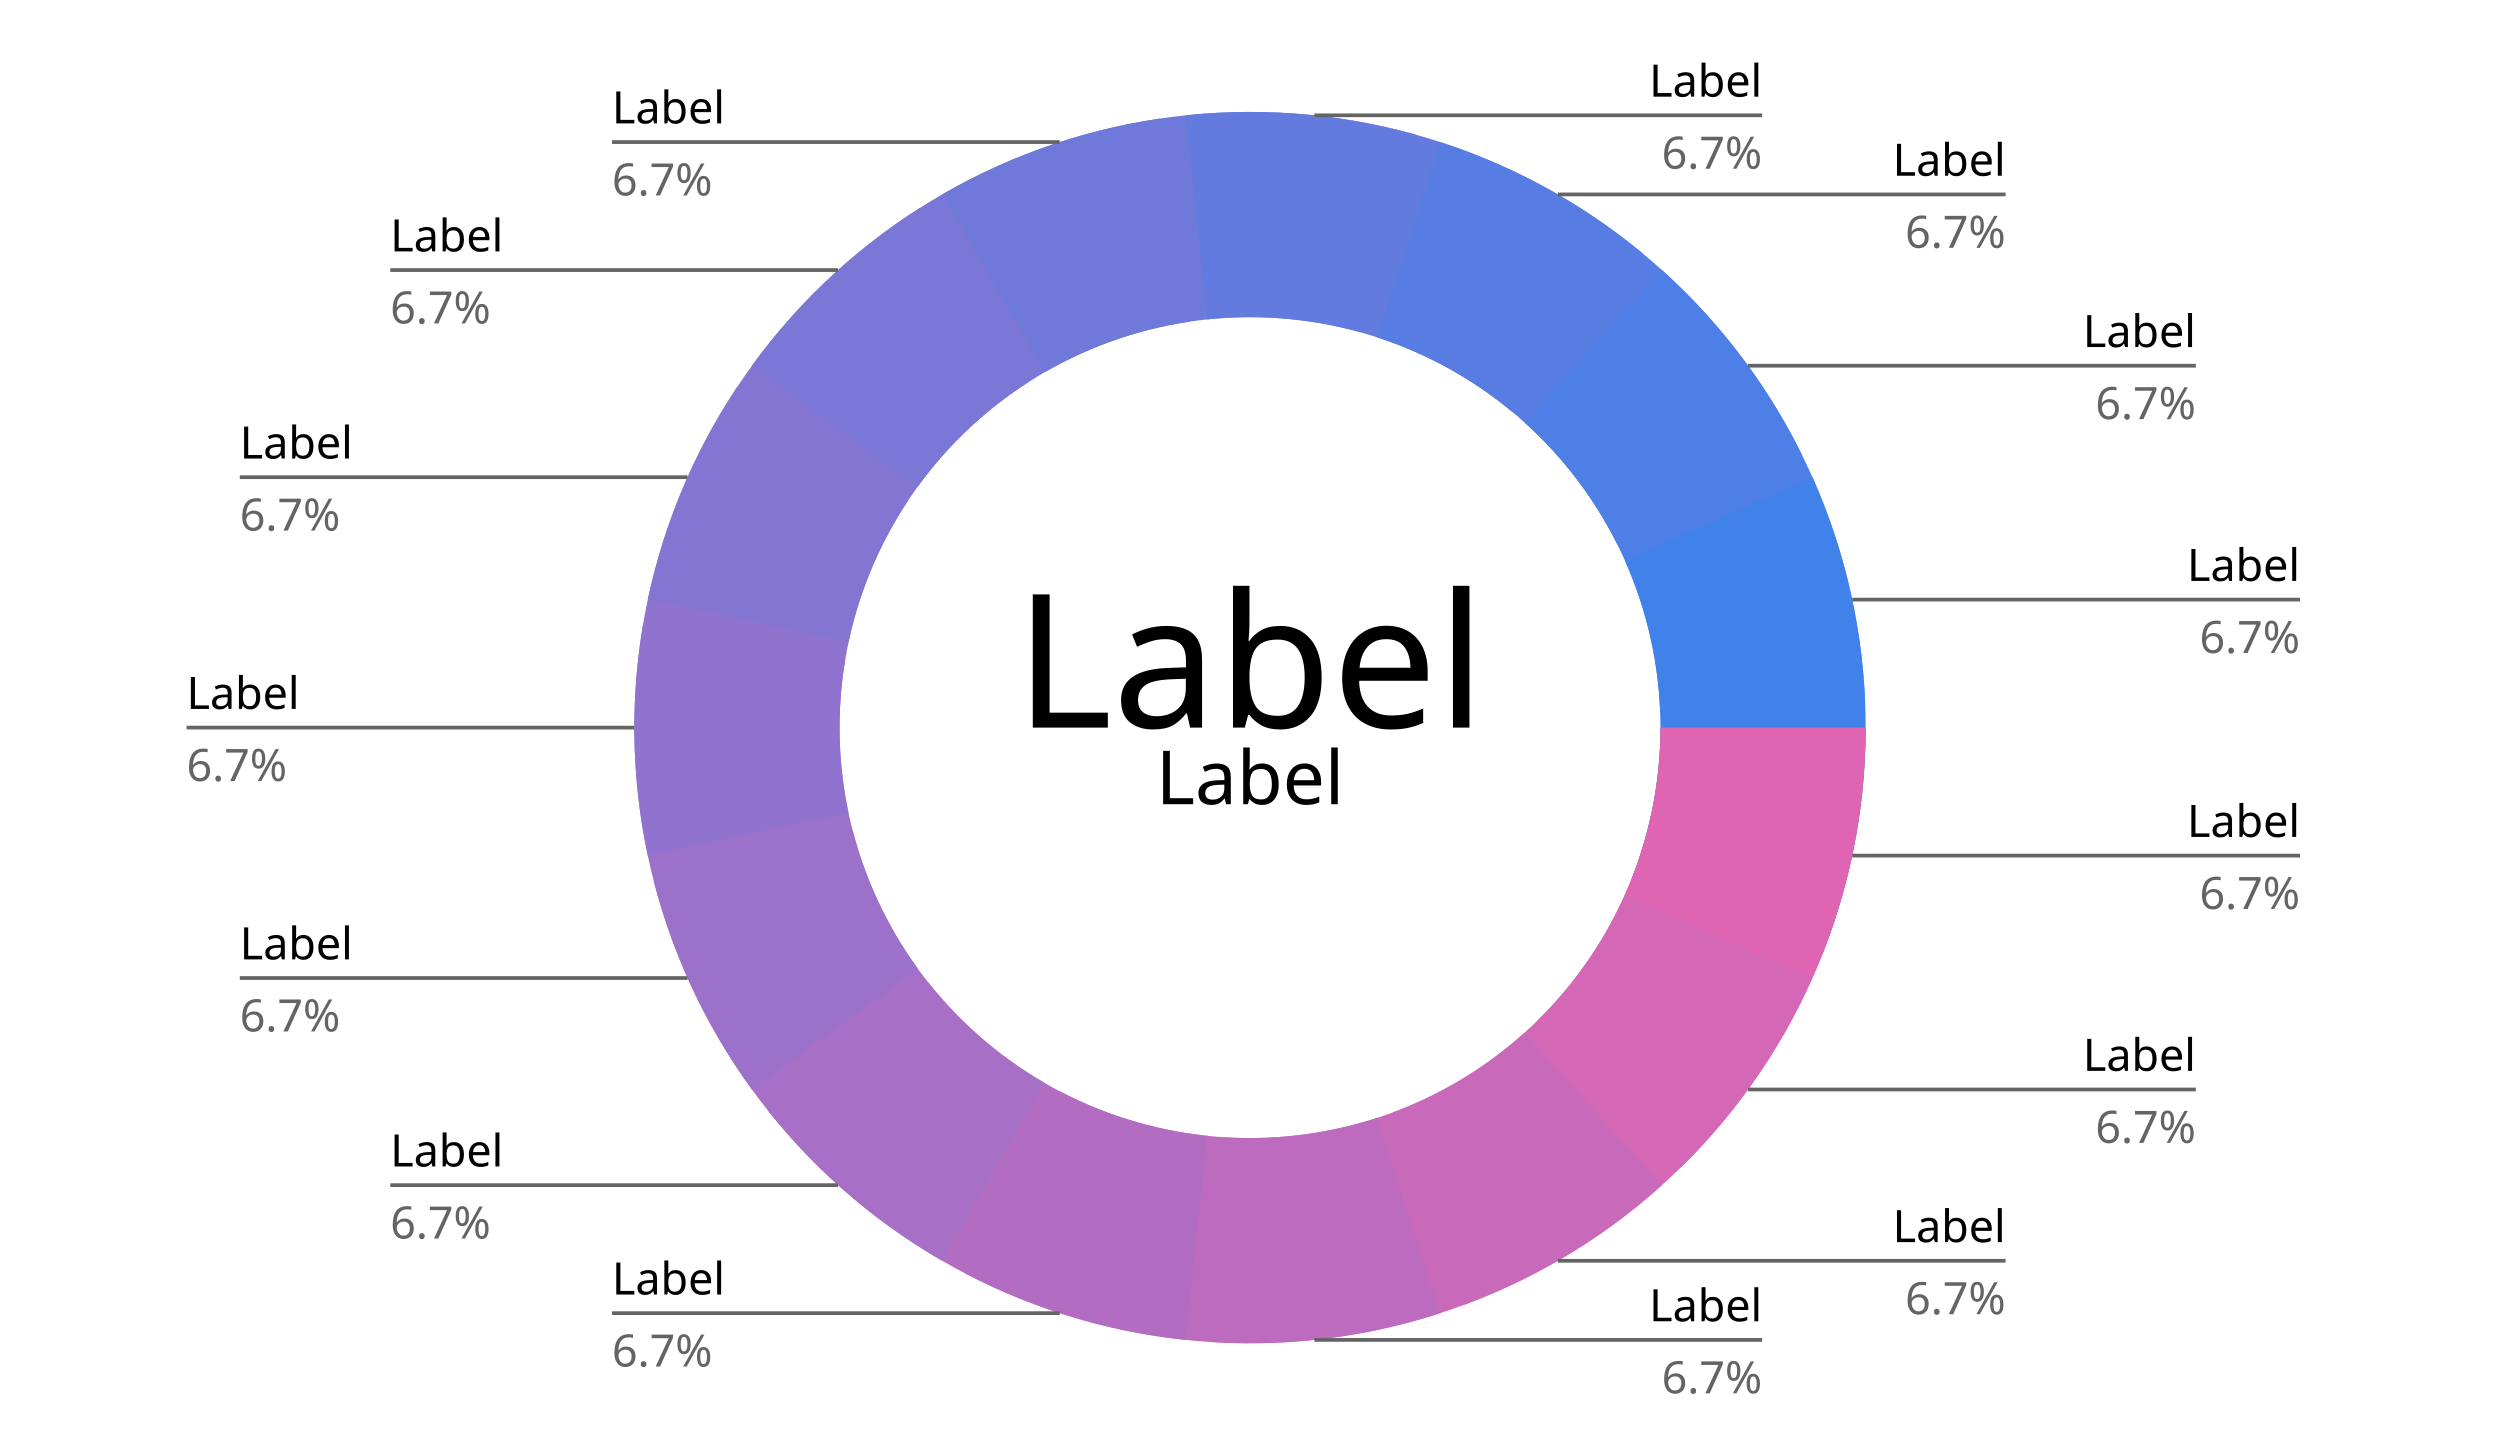
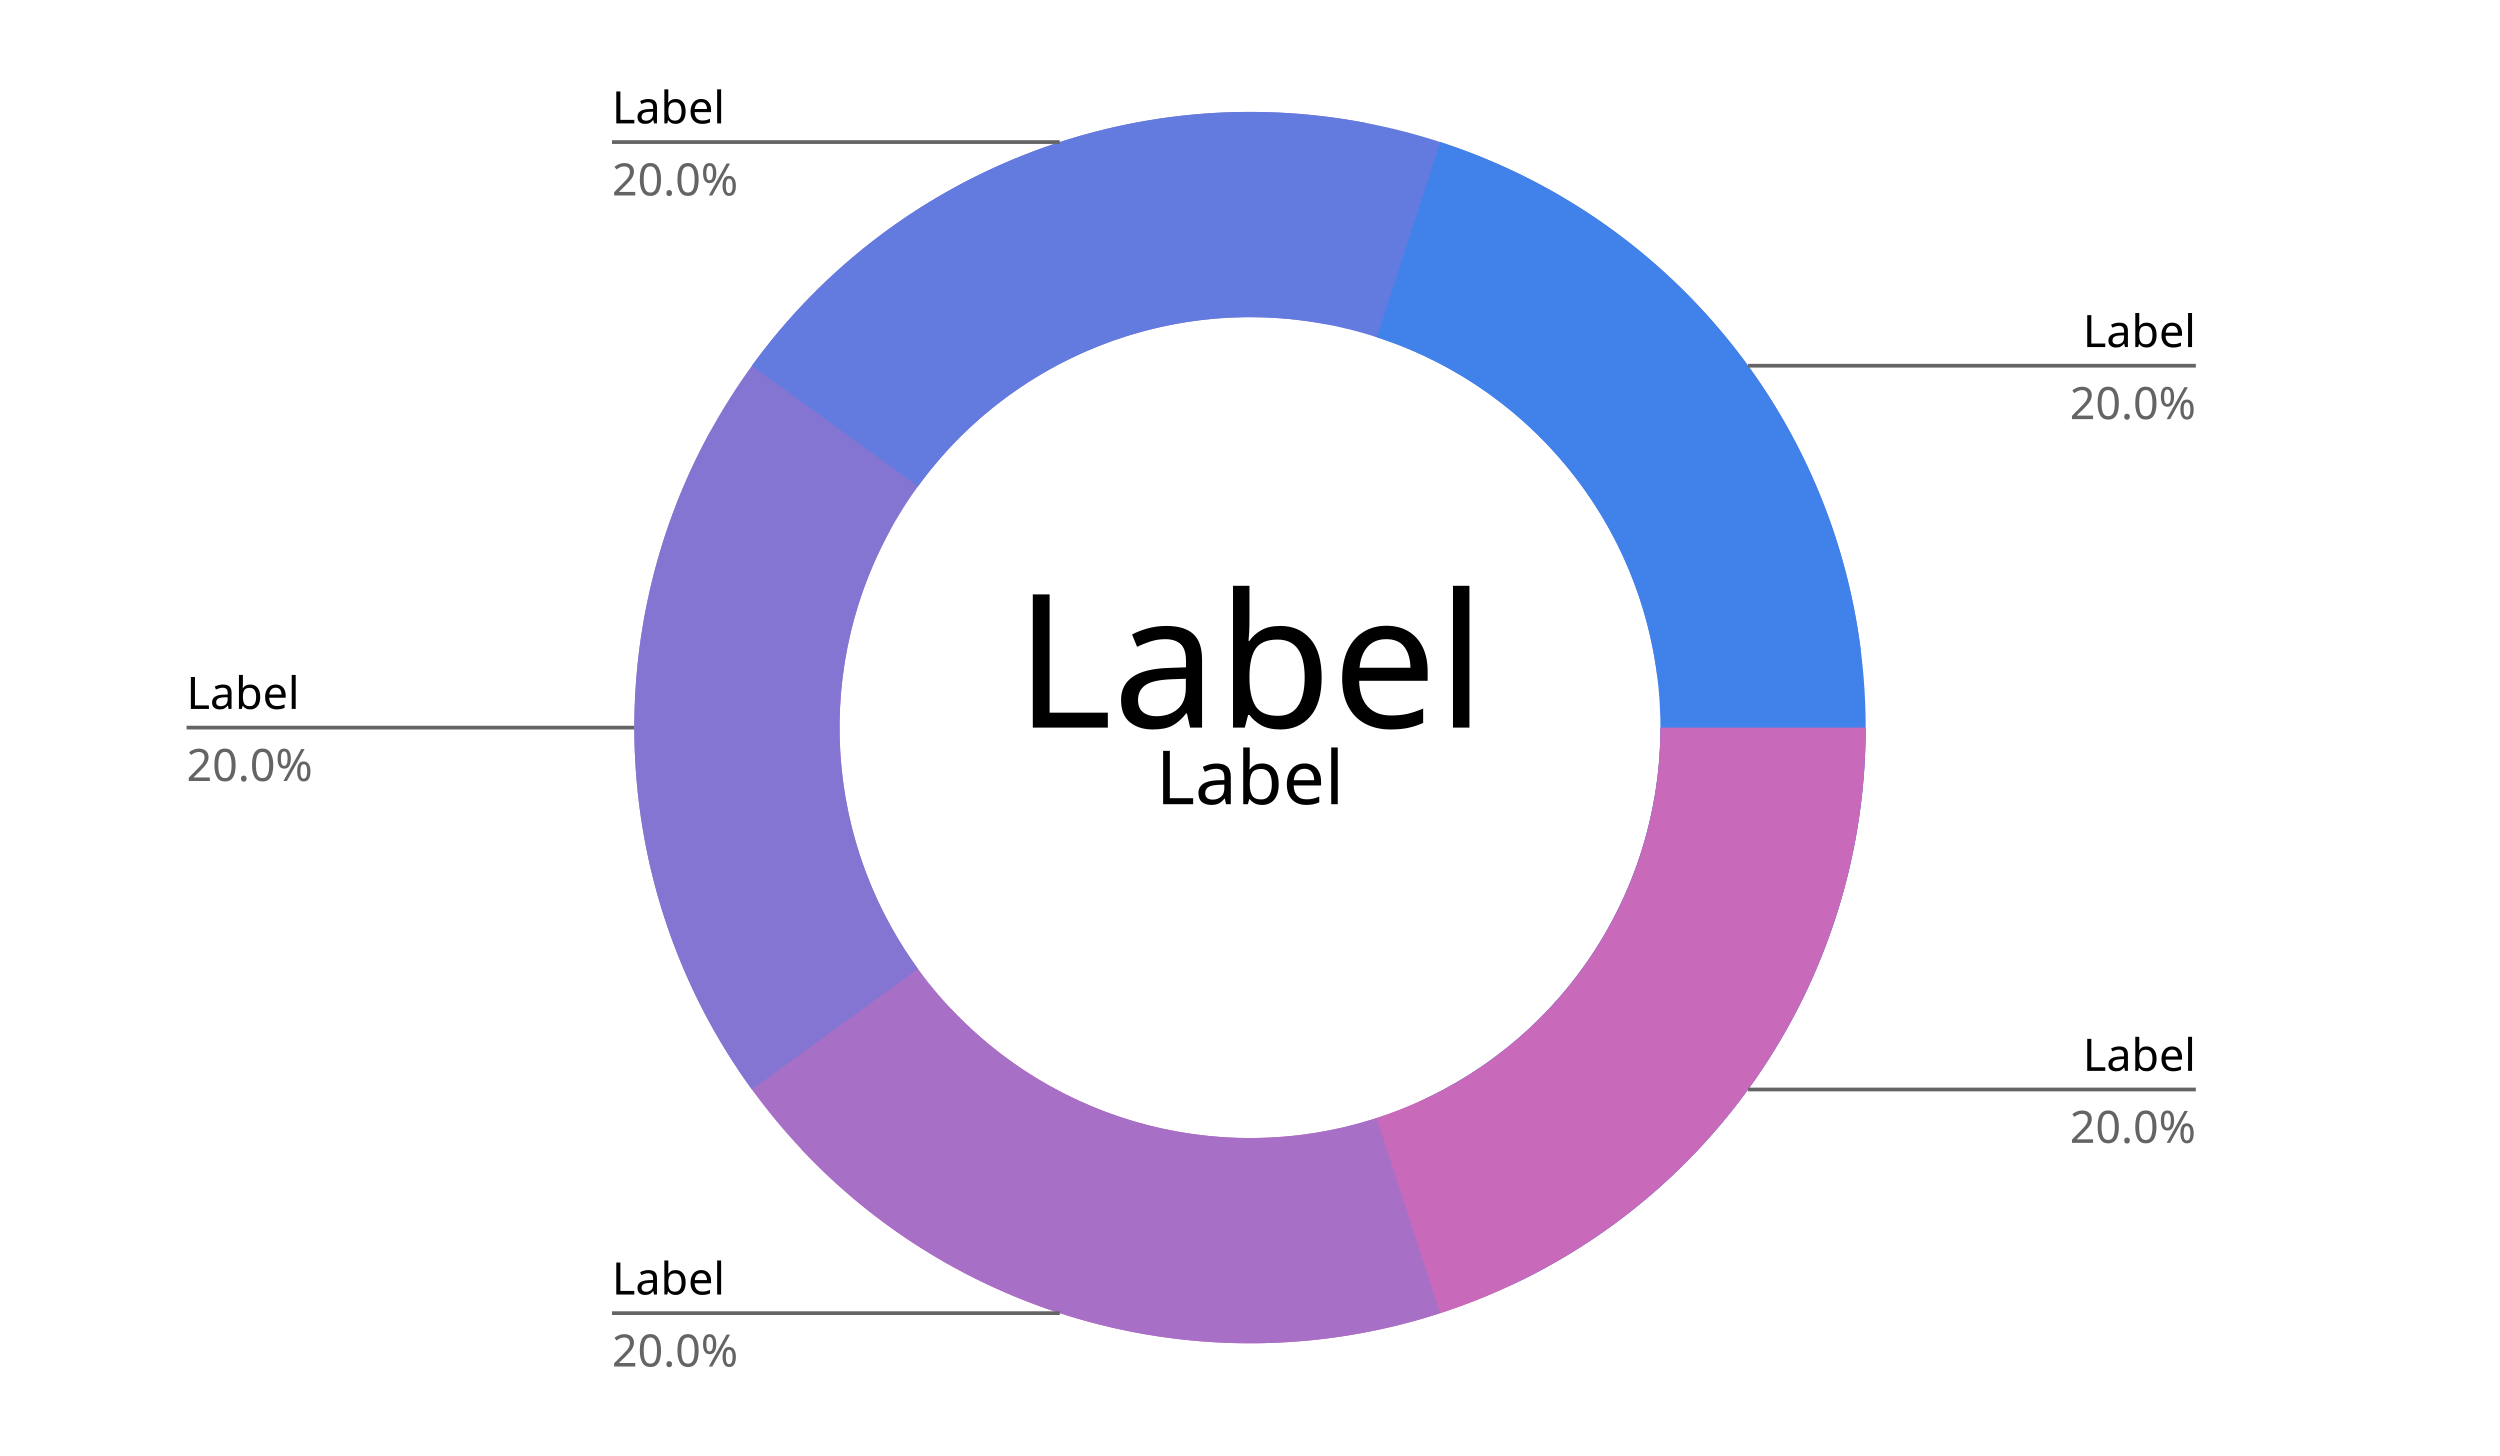
<svg xmlns="http://www.w3.org/2000/svg" style="font-family: sans-serif;" version="1.1" viewBox="0 0 670 390" stroke-width="1">
  <defs>
    <clipPath id="fuckyou">
      <rect x="15" y="15" width="640" height="360" />
    </clipPath>
  </defs>
  <g font-size="12">
    <g clip-path="url(#fuckyou)">
-       <path d="M 500 195 A 165 165 0 0 1 450.444 312.888 L 411.963 273.592 A 110 110 0 0 0 445 195" fill="#df65b2" />
-       <path d="M 485.735 262.112 A 165 165 0 0 1 392.514 349.652 L 373.343 298.101 A 110 110 0 0 0 435.49 239.741" fill="#d467b6" />
-       <path d="M 445.407 317.619 A 165 165 0 0 1 324.64 359.674 L 328.093 304.783 A 110 110 0 0 0 408.604 276.746" fill="#c969ba" />
-       <path d="M 385.988 351.924 A 165 165 0 0 1 258.556 341.224 L 284.037 292.482 A 110 110 0 0 0 368.992 299.616" fill="#bd6bbe" />
-       <path d="M 317.753 359.096 A 165 165 0 0 1 205.691 297.489 L 248.794 263.326 A 110 110 0 0 0 323.502 304.397" fill="#b26dc2" />
-       <path d="M 252.5 337.894 A 165 165 0 0 1 175.184 236.034 L 228.456 222.356 A 110 110 0 0 0 280 290.263" fill="#a76fc6" />
-       <path d="M 201.512 291.985 A 165 165 0 0 1 172.311 167.483 L 226.54 176.655 A 110 110 0 0 0 246.008 259.656" fill="#9c71ca" />
-       <path d="M 173.606 229.305 A 165 165 0 0 1 197.568 103.69 L 243.379 134.127 A 110 110 0 0 0 227.404 217.87" fill="#9073ce" />
-       <path d="M 173.606 160.695 A 165 165 0 0 1 246.589 55.686 L 276.059 102.124 A 110 110 0 0 0 227.404 172.13" fill="#8575d2" />
-       <path d="M 201.512 98.015 A 165 165 0 0 1 310.896 31.77 L 318.931 86.18 A 110 110 0 0 0 246.008 130.344" fill="#7a77d6" />
-       <path d="M 252.5 52.106 A 165 165 0 0 1 379.372 36.078 L 364.581 89.052 A 110 110 0 0 0 280 99.737" fill="#6f79da" />
-       <path d="M 317.753 30.904 A 165 165 0 0 1 440.175 67.865 L 405.117 110.244 A 110 110 0 0 0 323.502 85.603" fill="#637bde" />
-       <path d="M 385.988 38.076 A 165 165 0 0 1 482.792 121.635 L 433.528 146.09 A 110 110 0 0 0 368.992 90.384" fill="#587de2" />
-       <path d="M 445.407 72.381 A 165 165 0 0 1 499.855 188.09 L 444.904 190.394 A 110 110 0 0 0 408.604 113.254" fill="#4d7fe6" />
-       <path d="M 485.735 127.888 A 165 165 0 0 1 488.413 255.741 L 437.275 235.494 A 110 110 0 0 0 435.49 150.259" fill="#4182ea" />
-       <path d="M 500 195 A 165 165 0 0 1 485.735 262.112 L 435.49 239.741 A 110 110 0 0 0 445 195" fill="#df65b2" />
+       <path d="M 500 195 A 165 165 0 0 1 214.72 307.95 L 254.813 270.3 A 110 110 0 0 0 445 195" fill="#c969ba" />
+       <path d="M 385.988 351.924 A 165 165 0 0 1 190.409 115.511 L 238.606 142.007 A 110 110 0 0 0 368.992 299.616" fill="#a76fc6" />
+       <path d="M 201.512 291.985 A 165 165 0 0 1 365.918 32.923 L 355.612 86.948 A 110 110 0 0 0 246.008 259.656" fill="#8575d2" />
+       <path d="M 201.512 98.015 A 165 165 0 0 1 498.699 174.32 L 444.133 181.213 A 110 110 0 0 0 246.008 130.344" fill="#637bde" />
+       <path d="M 385.988 38.076 A 165 165 0 0 1 405.253 344.297 L 381.836 294.531 A 110 110 0 0 0 368.992 90.384" fill="#4182ea" />
+       <path d="M 500 195 A 165 165 0 0 1 385.988 351.924 L 368.992 299.616 A 110 110 0 0 0 445 195" fill="#c969ba" />
      <g stroke="black">
        <g stroke="#646464">
-           <line x1="496.394" y1="229.305" x2="616.394" y2="229.305" />
          <line x1="468.488" y1="291.985" x2="588.488" y2="291.985" />
-           <line x1="417.5" y1="337.894" x2="537.5" y2="337.894" />
-           <line x1="352.247" y1="359.096" x2="472.247" y2="359.096" />
          <line x1="284.012" y1="351.924" x2="164.012" y2="351.924" />
-           <line x1="224.593" y1="317.619" x2="104.593" y2="317.619" />
-           <line x1="184.265" y1="262.112" x2="64.265" y2="262.112" />
          <line x1="170" y1="195" x2="50" y2="195" />
-           <line x1="184.265" y1="127.888" x2="64.265" y2="127.888" />
-           <line x1="224.593" y1="72.381" x2="104.593" y2="72.381" />
          <line x1="284.012" y1="38.076" x2="164.012" y2="38.076" />
-           <line x1="352.247" y1="30.904" x2="472.247" y2="30.904" />
-           <line x1="417.5" y1="52.106" x2="537.5" y2="52.106" />
          <line x1="468.488" y1="98.015" x2="588.488" y2="98.015" />
-           <line x1="496.394" y1="160.695" x2="616.394" y2="160.695" />
        </g>
      </g>
      <g text-anchor="end">
-         <text x="616.394" y="224.305">Label</text>
        <text x="588.488" y="286.985">Label</text>
-         <text x="537.5" y="332.894">Label</text>
-         <text x="472.247" y="354.096">Label</text>
      </g>
      <text x="164.012" y="346.924">Label</text>
-       <text x="104.593" y="312.619">Label</text>
-       <text x="64.265" y="257.112">Label</text>
      <text x="50" y="190">Label</text>
-       <text x="64.265" y="122.888">Label</text>
-       <text x="104.593" y="67.381">Label</text>
      <text x="164.012" y="33.076">Label</text>
      <g text-anchor="end">
-         <text x="472.247" y="25.904">Label</text>
-         <text x="537.5" y="47.106">Label</text>
        <text x="588.488" y="93.015">Label</text>
-         <text x="616.394" y="155.695">Label</text>
      </g>
      <g fill="#646464" dominant-baseline="hanging">
        <g text-anchor="end">
-           <text x="616.394" y="234.305">      6.7%</text>
-           <text x="588.488" y="296.985">      6.7%</text>
-           <text x="537.5" y="342.894">      6.7%</text>
-           <text x="472.247" y="364.096">      6.7%</text>
+           <text x="588.488" y="296.985">     20.0%</text>
        </g>
-         <text x="164.012" y="356.924">      6.7%</text>
-         <text x="104.593" y="322.619">      6.7%</text>
-         <text x="64.265" y="267.112">      6.7%</text>
-         <text x="50" y="200">      6.7%</text>
-         <text x="64.265" y="132.888">      6.7%</text>
-         <text x="104.593" y="77.381">      6.7%</text>
-         <text x="164.012" y="43.076">      6.7%</text>
+         <text x="164.012" y="356.924">     20.0%</text>
+         <text x="50" y="200">     20.0%</text>
+         <text x="164.012" y="43.076">     20.0%</text>
        <g text-anchor="end">
-           <text x="472.247" y="35.904">      6.7%</text>
-           <text x="537.5" y="57.106">      6.7%</text>
-           <text x="588.488" y="103.015">      6.7%</text>
-           <text x="616.394" y="165.695">      6.7%</text>
+           <text x="588.488" y="103.015">     20.0%</text>
        </g>
      </g>
    </g>
    <g text-anchor="middle" font-size="50">
      <text x="335" y="195">Label</text>
      <g dominant-baseline="hanging" font-size="20">
        <text x="335" y="200">Label</text>
      </g>
    </g>
  </g>
</svg>
